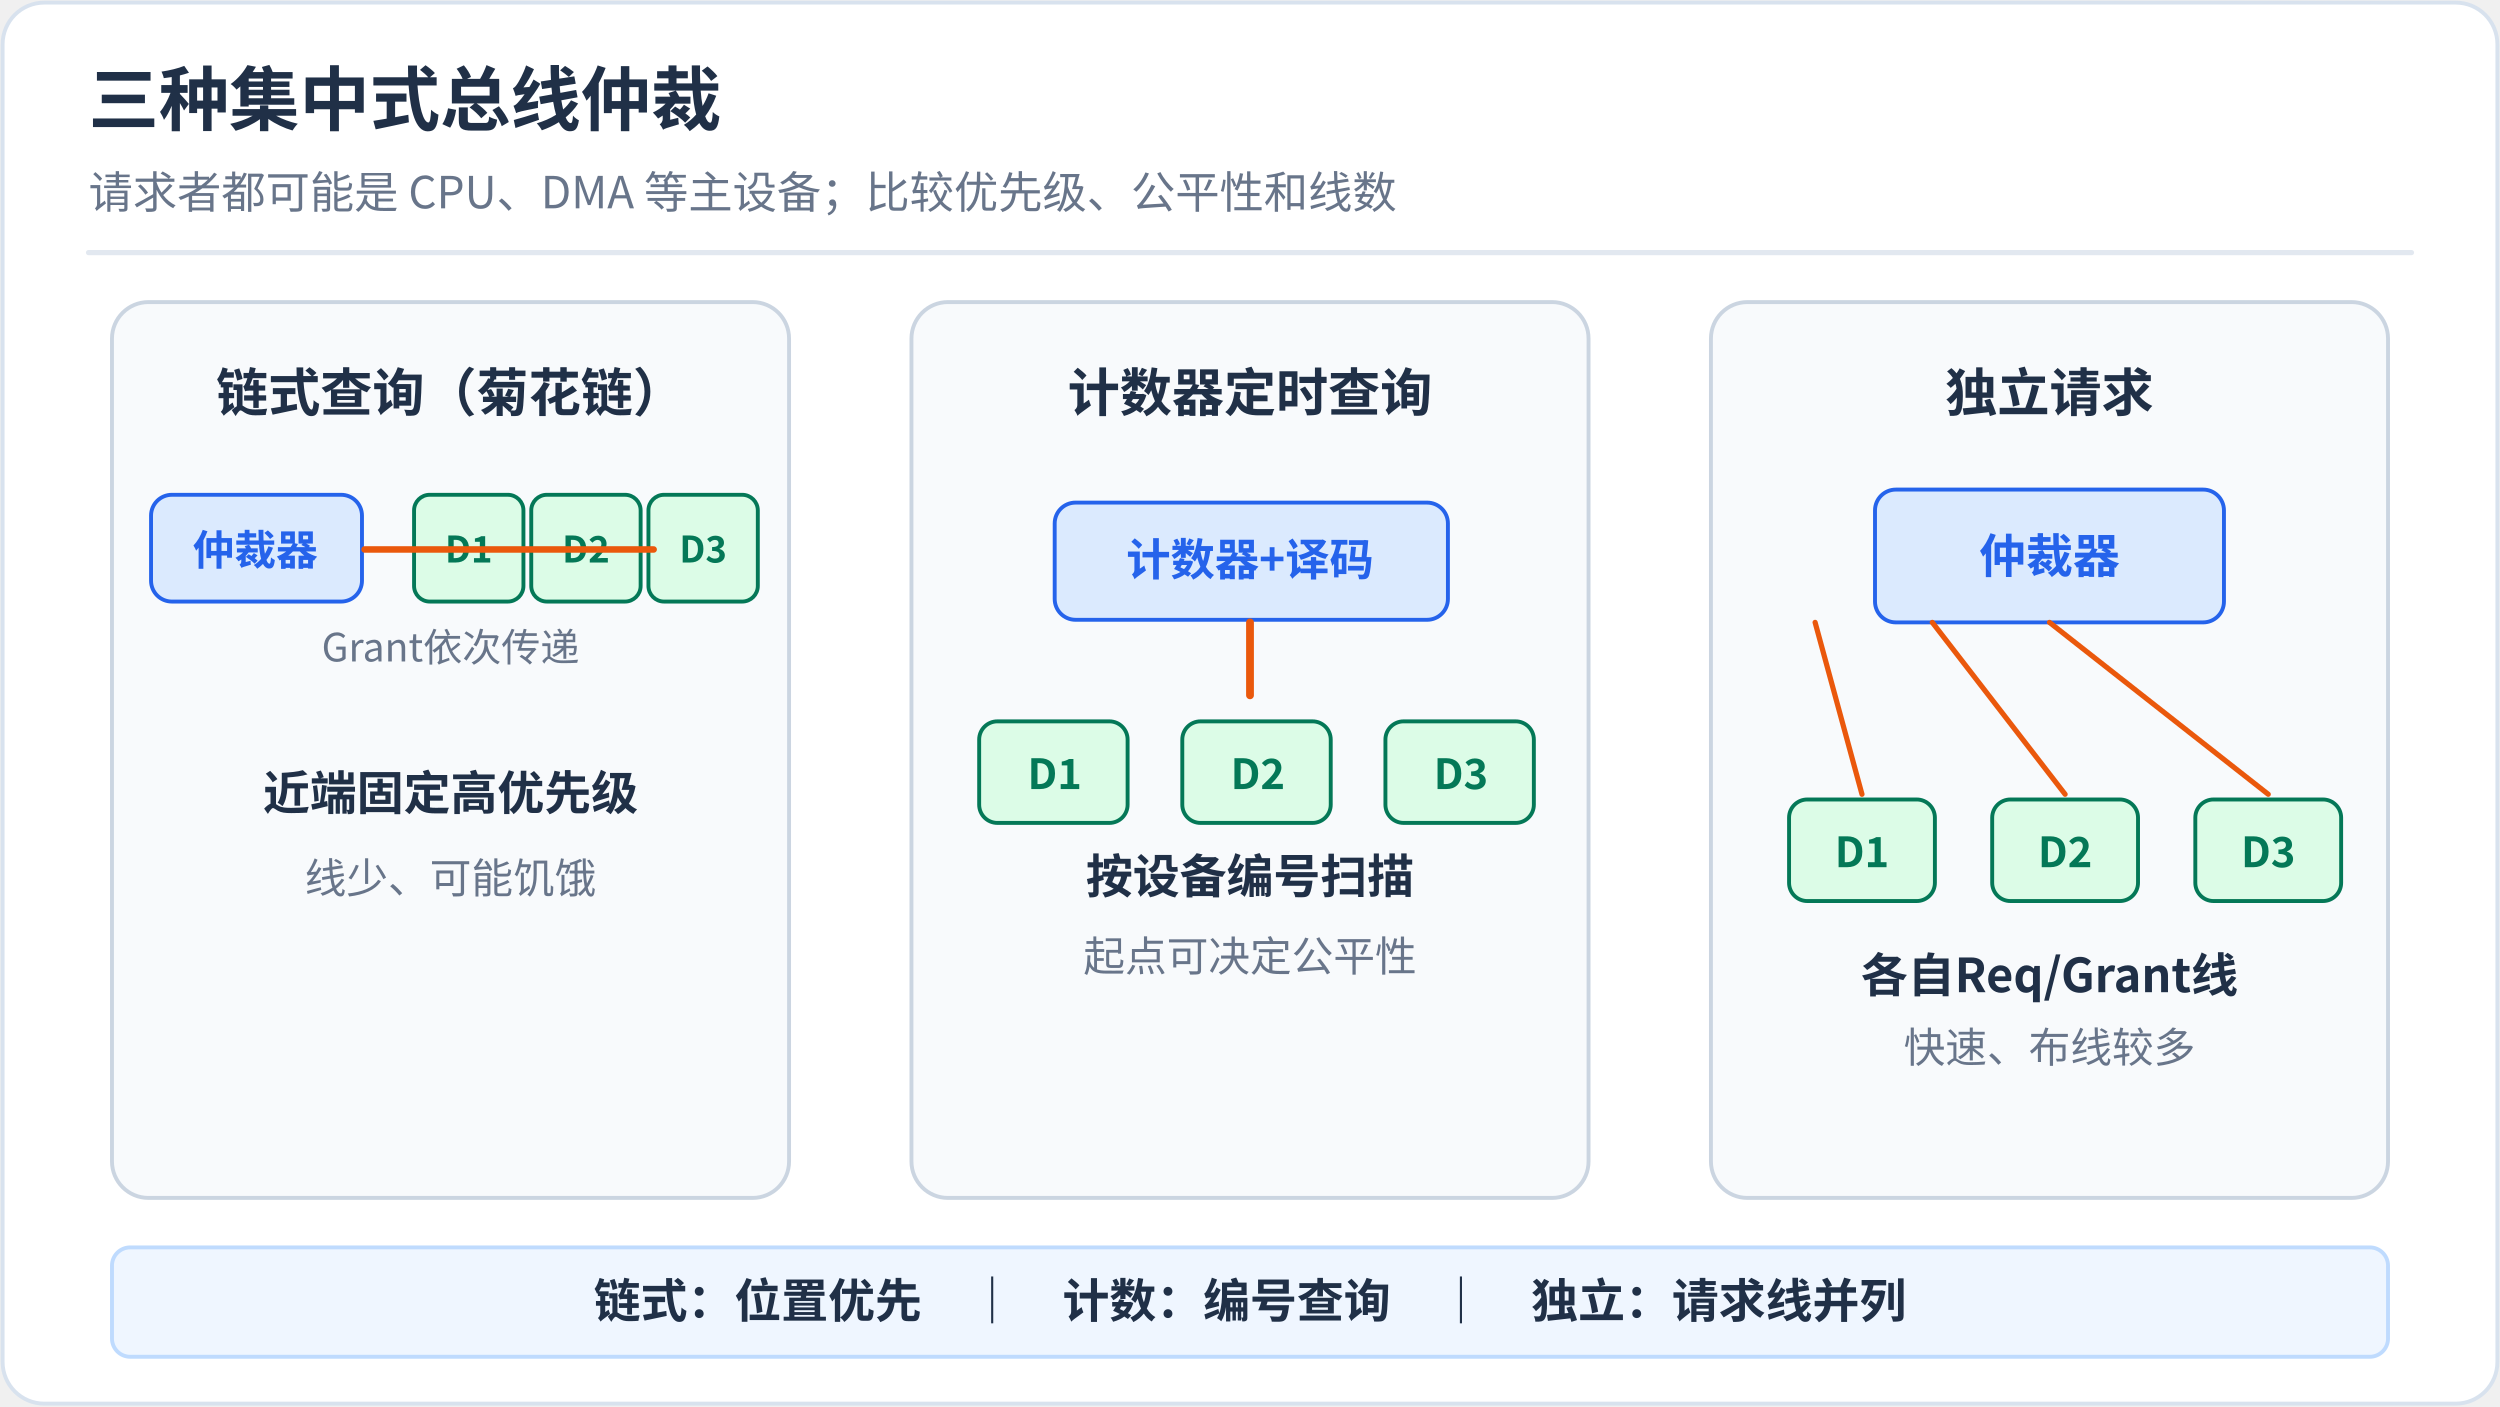
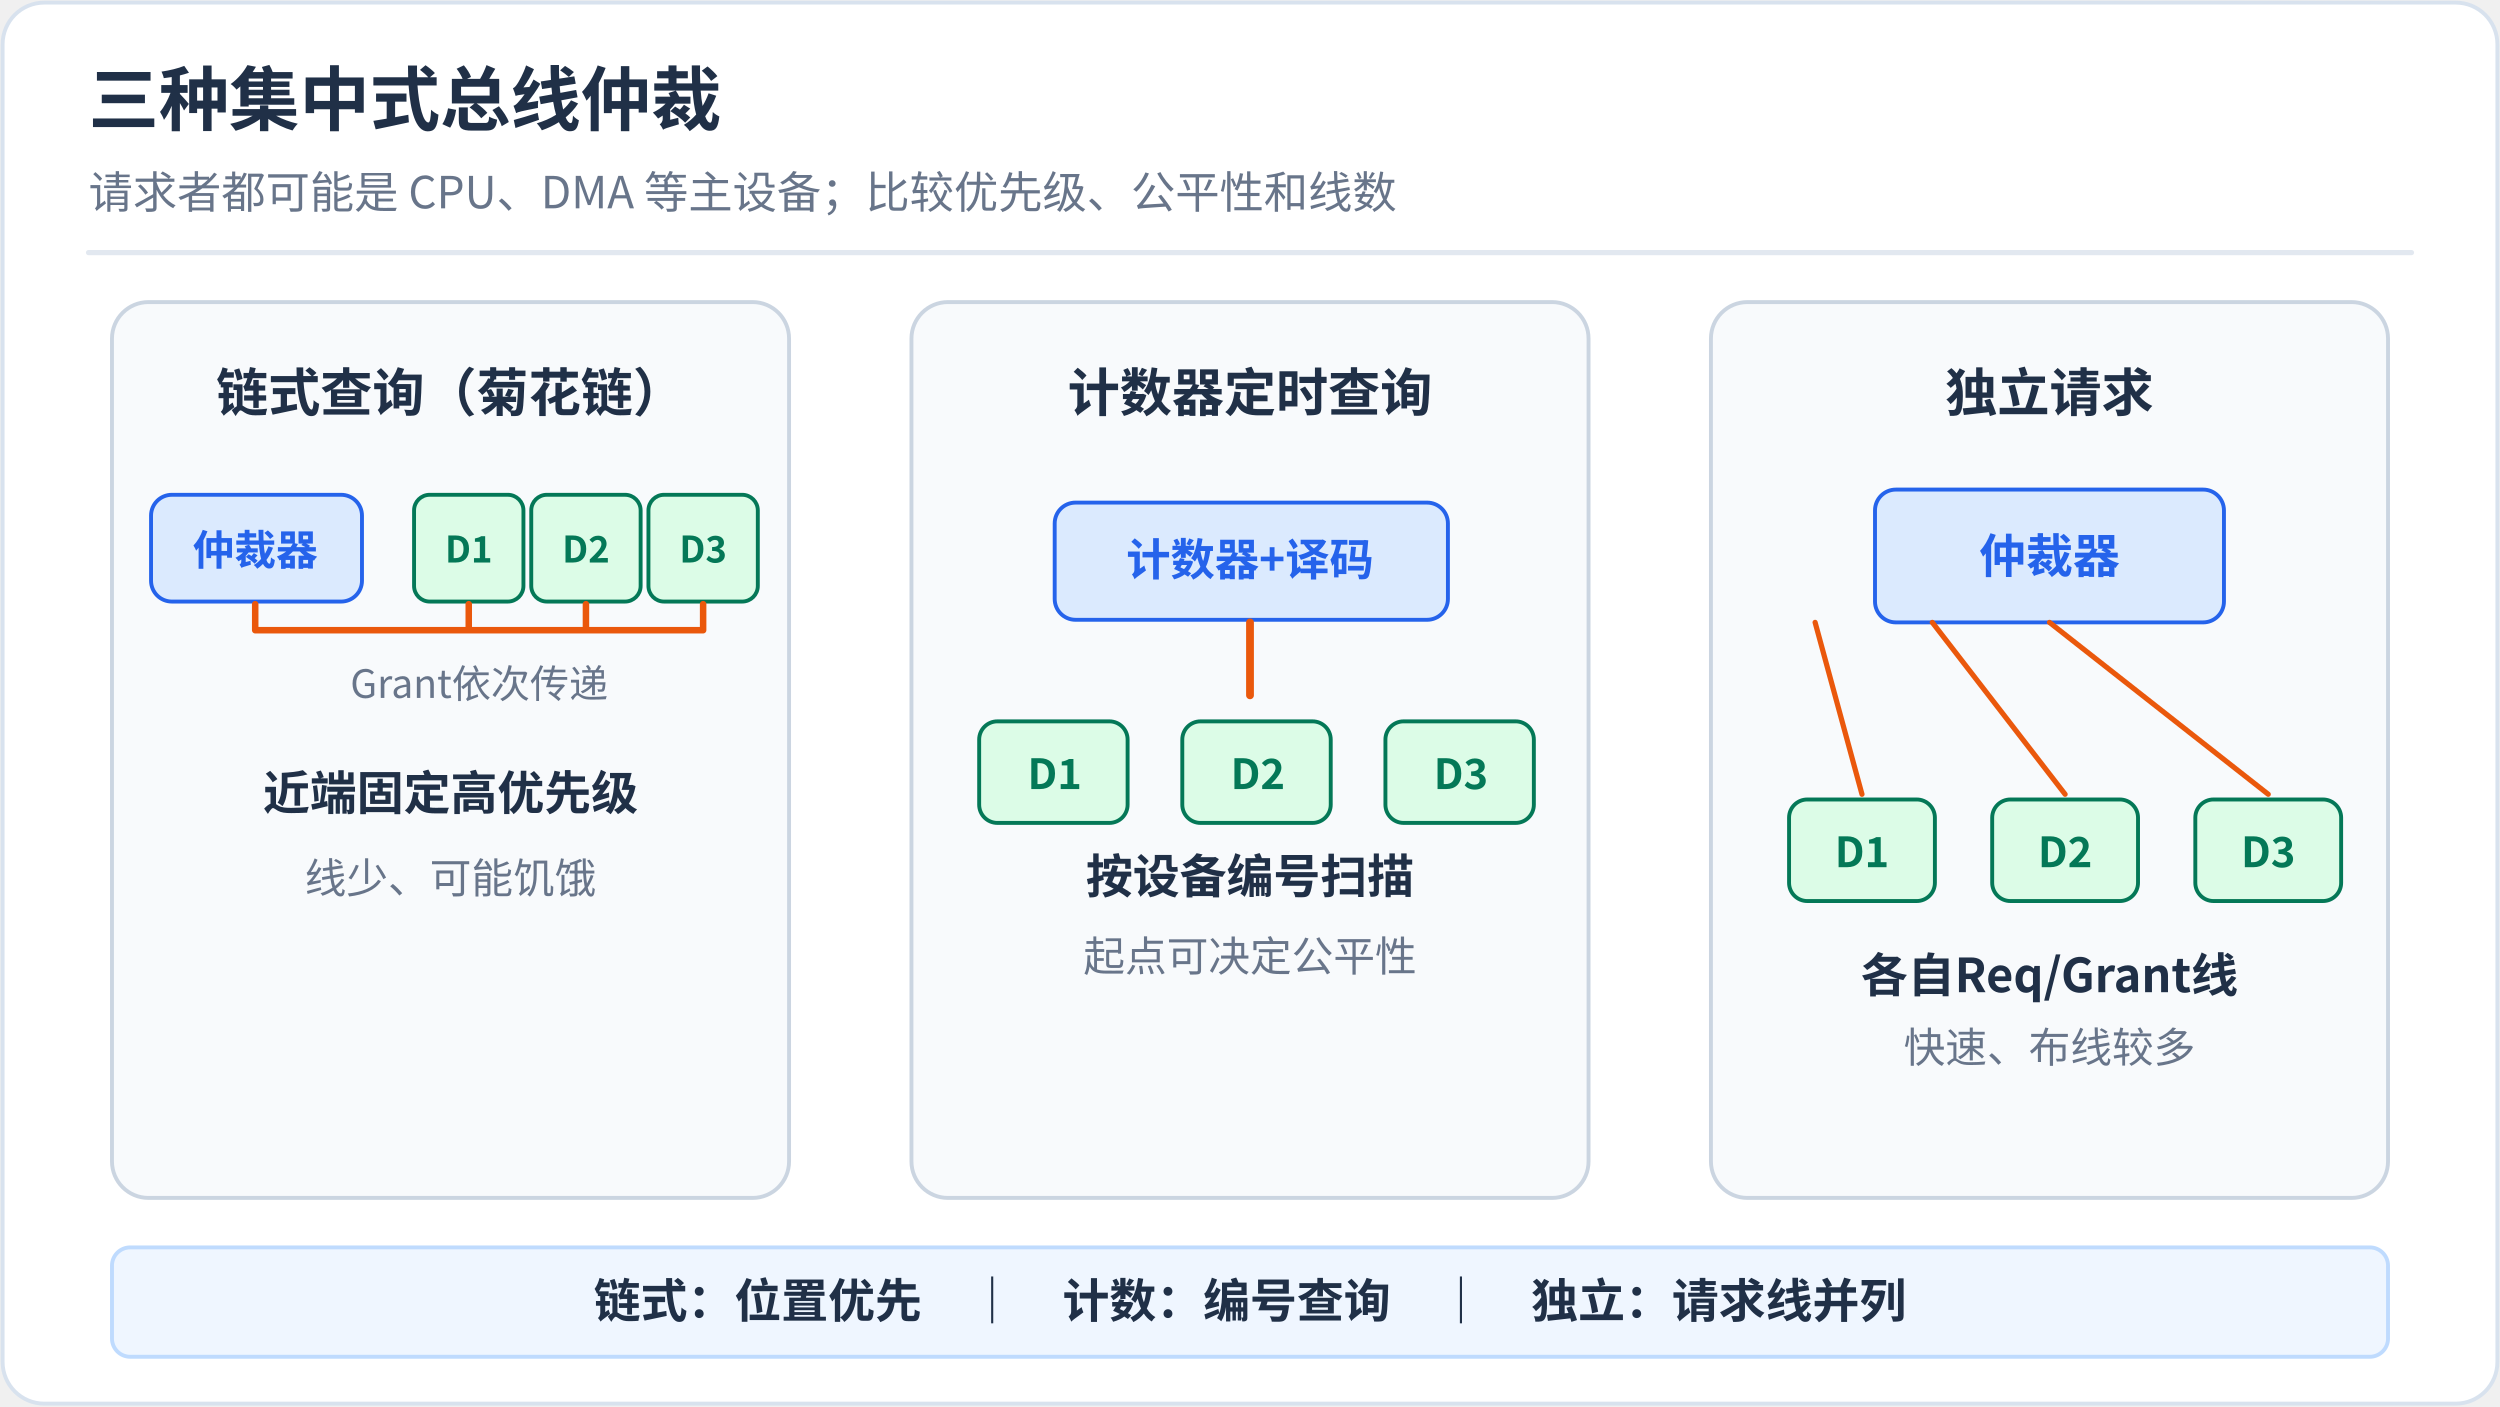
<svg xmlns="http://www.w3.org/2000/svg" viewBox="0 0 960 540" width="960" height="540" role="img" aria-label="co-06-arbitration-clean" font-family="Noto Sans CJK SC, Microsoft YaHei, sans-serif">
  <rect x="1" y="1" width="958" height="538" rx="16" fill="#ffffff" stroke="#d8e2ee" stroke-width="1.5" />
  <text x="34" y="48" font-size="27" fill="#203047" font-weight="700">三种集中式总线仲裁</text>
  <text x="34" y="80" font-size="17" fill="#68758a">请求者都可能是 CPU、DMA 等主设备；比较优先级、公平性和线数</text>
  <path d="M34 97 L926 97" stroke="#e2e8f0" stroke-width="2" fill="none" stroke-linecap="round" />
  <rect x="43" y="116" width="260" height="344" rx="14" fill="#f8fafc" stroke="#cbd5e1" stroke-width="1.5" />
  <text x="173" y="158" font-size="20" fill="#203047" text-anchor="middle" font-weight="700">链式查询（菊花链）</text>
  <rect x="350" y="116" width="260" height="344" rx="14" fill="#f8fafc" stroke="#cbd5e1" stroke-width="1.5" />
  <text x="480" y="158" font-size="20" fill="#203047" text-anchor="middle" font-weight="700">计数器定时查询</text>
  <rect x="657" y="116" width="260" height="344" rx="14" fill="#f8fafc" stroke="#cbd5e1" stroke-width="1.5" />
  <text x="787" y="158" font-size="20" fill="#203047" text-anchor="middle" font-weight="700">独立请求</text>
  <rect x="58" y="190" width="81" height="41" rx="8" fill="#dbeafe" stroke="#2563eb" stroke-width="1.5" />
  <text x="98" y="217" font-size="16" fill="#2563eb" text-anchor="middle" font-weight="600">仲裁器</text>
  <rect x="159" y="190" width="42" height="41" rx="6" fill="#dcfce7" stroke="#047857" stroke-width="1.5" />
  <text x="180" y="216" font-size="14" fill="#047857" text-anchor="middle" font-weight="600">D1</text>
  <rect x="204" y="190" width="42" height="41" rx="6" fill="#dcfce7" stroke="#047857" stroke-width="1.5" />
  <text x="225" y="216" font-size="14" fill="#047857" text-anchor="middle" font-weight="600">D2</text>
  <rect x="249" y="190" width="42" height="41" rx="6" fill="#dcfce7" stroke="#047857" stroke-width="1.5" />
  <text x="270" y="216" font-size="14" fill="#047857" text-anchor="middle" font-weight="600">D3</text>
-   <path d="M140 211 L251 211" stroke="#ea580c" stroke-width="2.5" fill="none" stroke-linecap="round" />
-   <text x="173" y="254" font-size="15" fill="#68758a" text-anchor="middle">Grant依次传递</text>
+   <path d="M98 232 L98 242 L270 242 M180 242 L180 232 M225 242 L225 232 M270 242 L270 232" stroke="#ea580c" stroke-width="2.5" fill="none" stroke-linecap="round" stroke-linejoin="round" />
+   <text x="184" y="268" font-size="15" fill="#68758a" text-anchor="middle">Grant依次传递</text>
  <text x="173" y="311" font-size="18" fill="#203047" text-anchor="middle" font-weight="600">近端固定高优先级</text>
  <text x="173" y="343" font-size="16" fill="#68758a" text-anchor="middle">线少、可能饥饿</text>
  <rect x="405" y="193" width="151" height="45" rx="8" fill="#dbeafe" stroke="#2563eb" stroke-width="1.5" />
  <text x="480" y="221" font-size="17" fill="#2563eb" text-anchor="middle" font-weight="600">计数器+译码</text>
  <rect x="376" y="277" width="57" height="39" rx="7" fill="#dcfce7" stroke="#047857" stroke-width="1.5" />
  <text x="405" y="303" font-size="16" fill="#047857" text-anchor="middle" font-weight="600">D1</text>
  <rect x="454" y="277" width="57" height="39" rx="7" fill="#dcfce7" stroke="#047857" stroke-width="1.5" />
  <text x="483" y="303" font-size="16" fill="#047857" text-anchor="middle" font-weight="600">D2</text>
  <rect x="532" y="277" width="57" height="39" rx="7" fill="#dcfce7" stroke="#047857" stroke-width="1.5" />
  <text x="561" y="303" font-size="16" fill="#047857" text-anchor="middle" font-weight="600">D3</text>
  <path d="M480 239 L480 267" stroke="#ea580c" stroke-width="3" fill="none" stroke-linecap="round" />
  <text x="480" y="343" font-size="18" fill="#203047" text-anchor="middle" font-weight="600">按设备编号扫描</text>
  <text x="480" y="373" font-size="16" fill="#68758a" text-anchor="middle">起点可决定公平性</text>
  <rect x="720" y="188" width="134" height="51" rx="8" fill="#dbeafe" stroke="#2563eb" stroke-width="1.5" />
  <text x="787" y="220" font-size="18" fill="#2563eb" text-anchor="middle" font-weight="700">仲裁器</text>
  <rect x="687" y="307" width="56" height="39" rx="7" fill="#dcfce7" stroke="#047857" stroke-width="1.5" />
  <text x="715" y="333" font-size="16" fill="#047857" text-anchor="middle" font-weight="600">D1</text>
  <path d="M715 305 L697 239" stroke="#ea580c" stroke-width="2" fill="none" stroke-linecap="round" />
  <rect x="765" y="307" width="56" height="39" rx="7" fill="#dcfce7" stroke="#047857" stroke-width="1.5" />
  <text x="793" y="333" font-size="16" fill="#047857" text-anchor="middle" font-weight="600">D2</text>
  <path d="M793 305 L742 239" stroke="#ea580c" stroke-width="2" fill="none" stroke-linecap="round" />
  <rect x="843" y="307" width="56" height="39" rx="7" fill="#dcfce7" stroke="#047857" stroke-width="1.5" />
  <text x="871" y="333" font-size="16" fill="#047857" text-anchor="middle" font-weight="600">D3</text>
  <path d="M871 305 L787 239" stroke="#ea580c" stroke-width="2" fill="none" stroke-linecap="round" />
  <text x="787" y="381" font-size="18" fill="#203047" text-anchor="middle" font-weight="600">各自Req/Grant线</text>
  <text x="787" y="408" font-size="16" fill="#68758a" text-anchor="middle">快速、布线较多</text>
  <rect x="43" y="479" width="874" height="42" rx="7" fill="#eff6ff" stroke="#bfdbfe" stroke-width="1.5" />
  <text x="480" y="506" font-size="18" fill="#203047" text-anchor="middle" font-weight="600">链式：位置优先　｜　计数：编号查询　｜　独立：请求线并列</text>
</svg>
